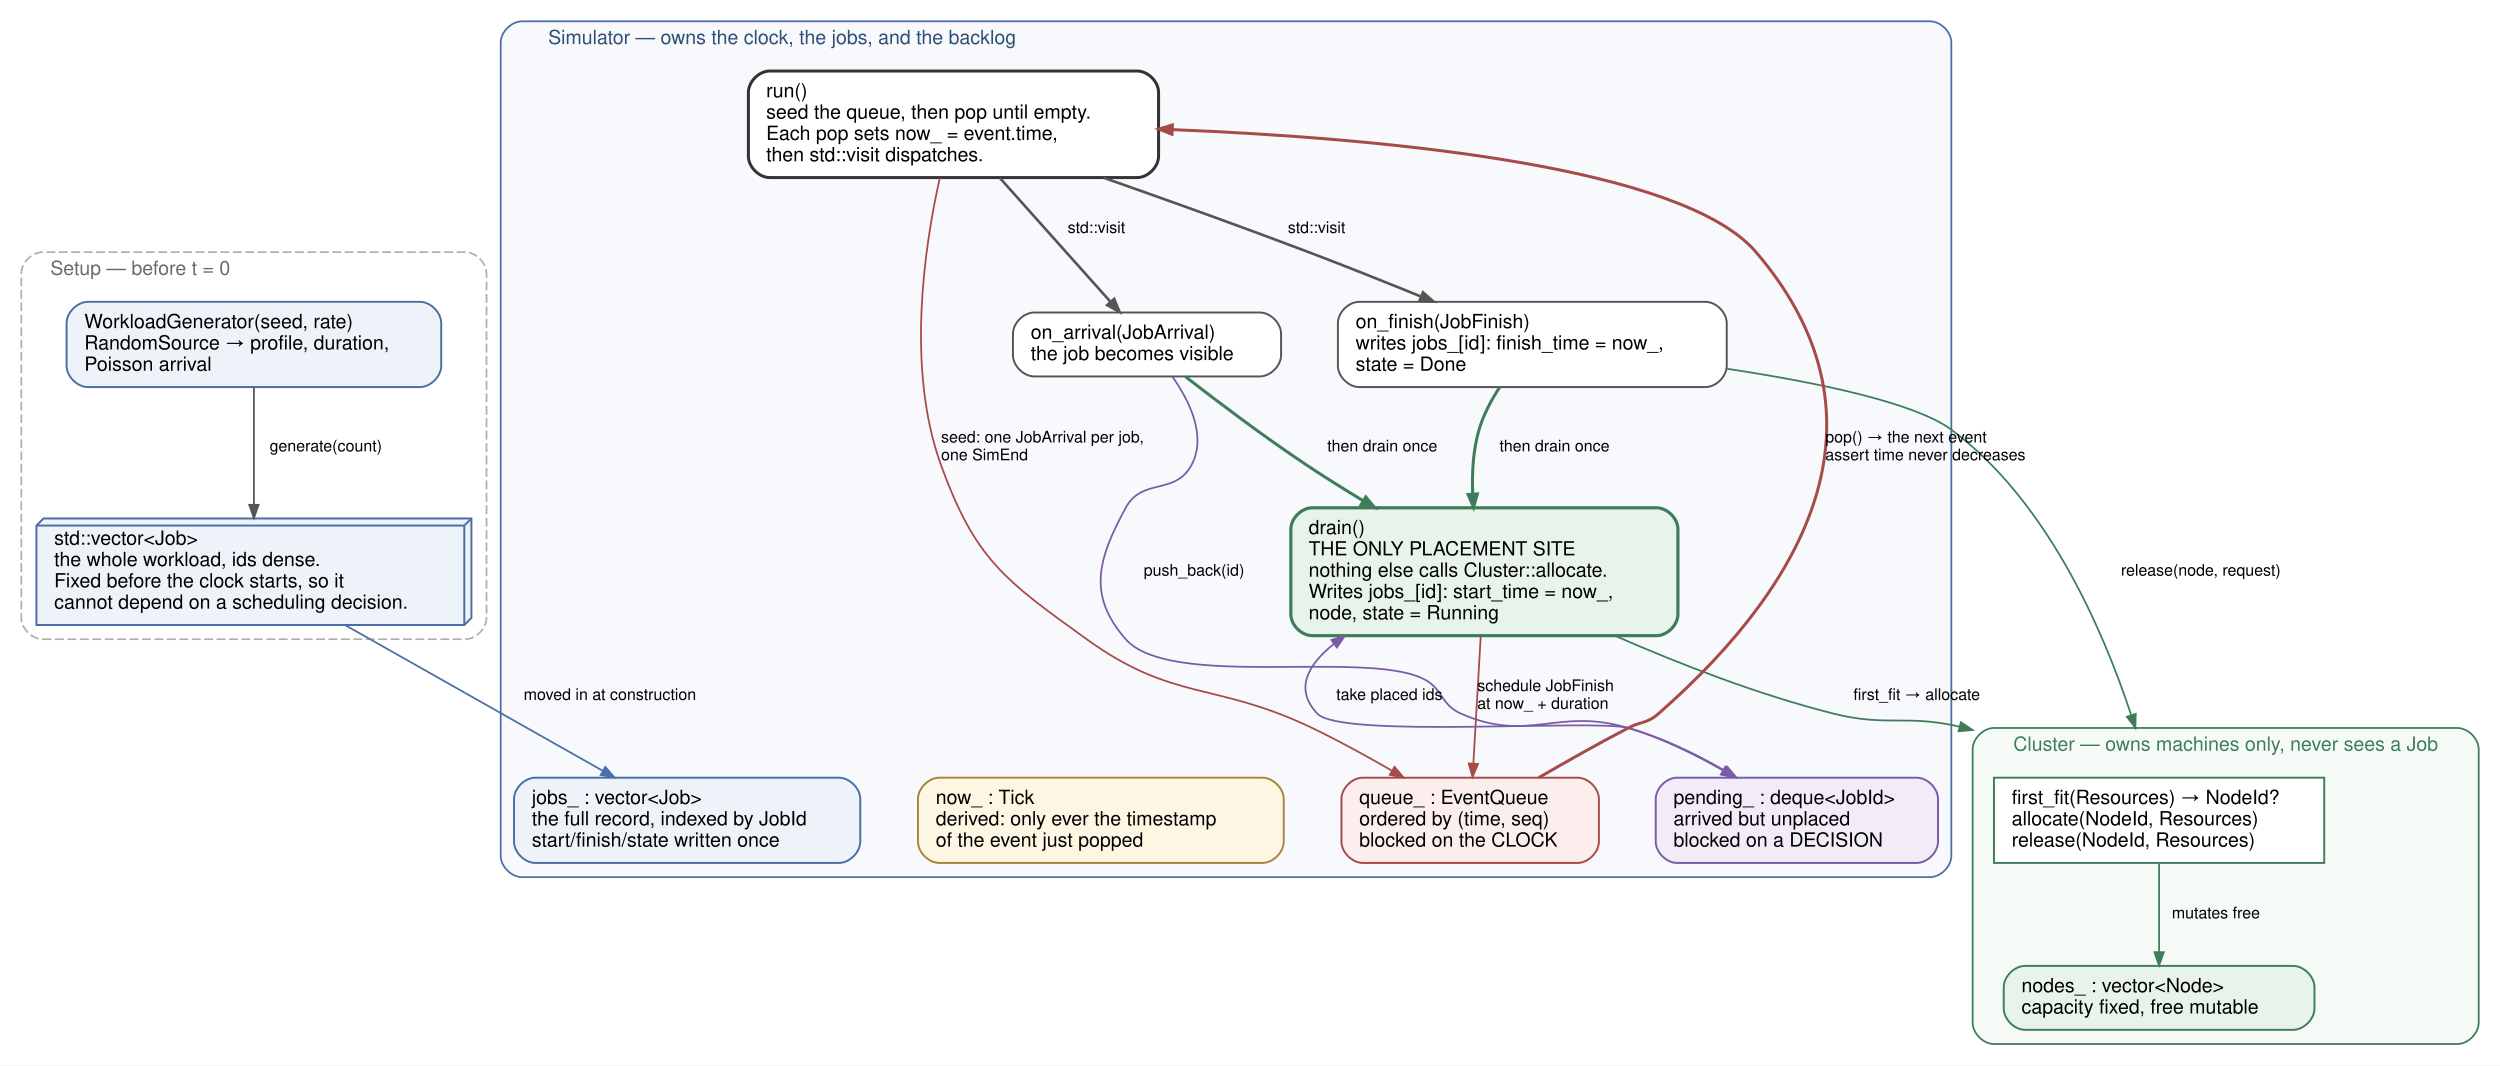
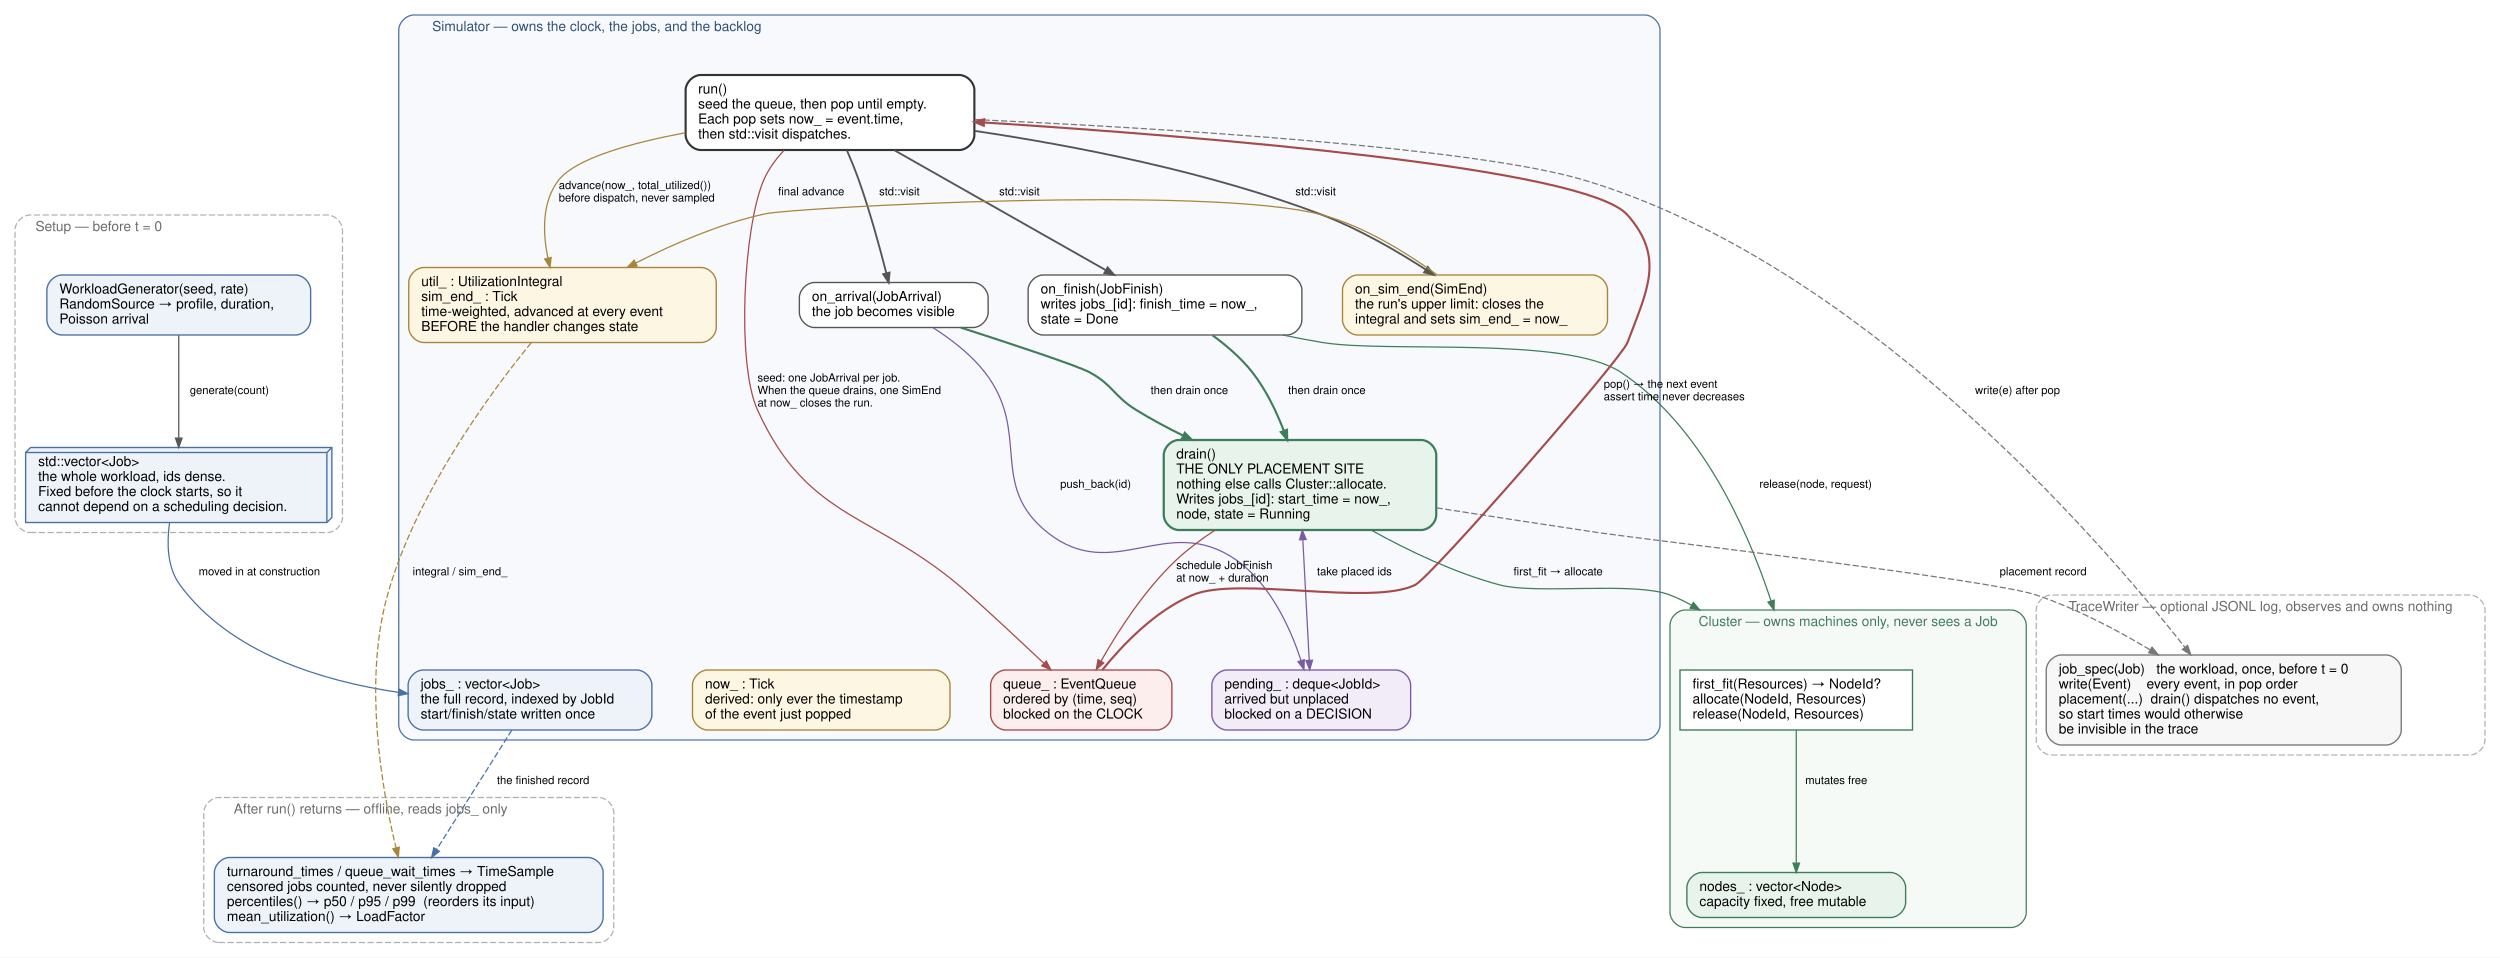
- <svg xmlns="http://www.w3.org/2000/svg" width="1408pt" height="600pt" viewBox="0.00 0.00 1408.00 600.00">
-   <g id="graph0" class="graph" transform="scale(1 1) rotate(0) translate(4 596)">
-     <polygon fill="white" stroke="transparent" points="-4,4 -4,-596 1404,-596 1404,4 -4,4" />
+ <svg xmlns="http://www.w3.org/2000/svg" width="2000pt" height="766pt" viewBox="0.00 0.00 2000.00 766.00">
+   <g id="graph0" class="graph" transform="scale(1 1) rotate(0) translate(4 762)">
+     <polygon fill="white" stroke="transparent" points="-4,4 -4,-762 1996,-762 1996,4 -4,4" />
    <g id="clust1" class="cluster">
-       <path fill="white" stroke="#b0b0b0" stroke-dasharray="5,2" d="M20,-236C20,-236 258,-236 258,-236 264,-236 270,-242 270,-248 270,-248 270,-442 270,-442 270,-448 264,-454 258,-454 258,-454 20,-454 20,-454 14,-454 8,-448 8,-442 8,-442 8,-248 8,-248 8,-242 14,-236 20,-236" />
-       <text text-anchor="middle" x="75" y="-441.2" font-family="Helvetica,sans-Serif" font-size="11.00" fill="#6b6b6b">Setup — before t = 0</text>
+       <path fill="white" stroke="#b0b0b0" stroke-dasharray="5,2" d="M20,-336C20,-336 258,-336 258,-336 264,-336 270,-342 270,-348 270,-348 270,-578 270,-578 270,-584 264,-590 258,-590 258,-590 20,-590 20,-590 14,-590 8,-584 8,-578 8,-578 8,-348 8,-348 8,-342 14,-336 20,-336" />
+       <text text-anchor="middle" x="75" y="-577.2" font-family="Helvetica,sans-Serif" font-size="11.00" fill="#6b6b6b">Setup — before t = 0</text>
    </g>
    <g id="clust2" class="cluster">
-       <path fill="#f7f9fc" stroke="#4a6fa5" d="M290,-102C290,-102 1083,-102 1083,-102 1089,-102 1095,-108 1095,-114 1095,-114 1095,-572 1095,-572 1095,-578 1089,-584 1083,-584 1083,-584 290,-584 290,-584 284,-584 278,-578 278,-572 278,-572 278,-114 278,-114 278,-108 284,-102 290,-102" />
-       <text text-anchor="middle" x="436.5" y="-571.2" font-family="Helvetica,sans-Serif" font-size="11.00" fill="#2f4f75">Simulator — owns the clock, the jobs, and the backlog</text>
+       <path fill="#f7f9fc" stroke="#4a6fa5" d="M327,-170C327,-170 1312,-170 1312,-170 1318,-170 1324,-176 1324,-182 1324,-182 1324,-738 1324,-738 1324,-744 1318,-750 1312,-750 1312,-750 327,-750 327,-750 321,-750 315,-744 315,-738 315,-738 315,-182 315,-182 315,-176 321,-170 327,-170" />
+       <text text-anchor="middle" x="473.5" y="-737.2" font-family="Helvetica,sans-Serif" font-size="11.00" fill="#2f4f75">Simulator — owns the clock, the jobs, and the backlog</text>
    </g>
    <g id="clust4" class="cluster">
-       <path fill="#f5faf7" stroke="#3f7d5a" d="M1119,-8C1119,-8 1380,-8 1380,-8 1386,-8 1392,-14 1392,-20 1392,-20 1392,-174 1392,-174 1392,-180 1386,-186 1380,-186 1380,-186 1119,-186 1119,-186 1113,-186 1107,-180 1107,-174 1107,-174 1107,-20 1107,-20 1107,-14 1113,-8 1119,-8" />
-       <text text-anchor="middle" x="1249.5" y="-173.2" font-family="Helvetica,sans-Serif" font-size="11.00" fill="#3f7d5a">Cluster — owns machines only, never sees a Job</text>
+       <path fill="#f5faf7" stroke="#3f7d5a" d="M1344,-20C1344,-20 1605,-20 1605,-20 1611,-20 1617,-26 1617,-32 1617,-32 1617,-262 1617,-262 1617,-268 1611,-274 1605,-274 1605,-274 1344,-274 1344,-274 1338,-274 1332,-268 1332,-262 1332,-262 1332,-32 1332,-32 1332,-26 1338,-20 1344,-20" />
+       <text text-anchor="middle" x="1474.5" y="-261.2" font-family="Helvetica,sans-Serif" font-size="11.00" fill="#3f7d5a">Cluster — owns machines only, never sees a Job</text>
+     </g>
+     <g id="clust5" class="cluster">
+       <path fill="white" stroke="#b0b0b0" stroke-dasharray="5,2" d="M1637,-158C1637,-158 1972,-158 1972,-158 1978,-158 1984,-164 1984,-170 1984,-170 1984,-274 1984,-274 1984,-280 1978,-286 1972,-286 1972,-286 1637,-286 1637,-286 1631,-286 1625,-280 1625,-274 1625,-274 1625,-170 1625,-170 1625,-164 1631,-158 1637,-158" />
+       <text text-anchor="middle" x="1804.5" y="-273.2" font-family="Helvetica,sans-Serif" font-size="11.00" fill="#6b6b6b">TraceWriter — optional JSONL log, observes and owns nothing</text>
+     </g>
+     <g id="clust6" class="cluster">
+       <path fill="white" stroke="#b0b0b0" stroke-dasharray="5,2" d="M171,-8C171,-8 475,-8 475,-8 481,-8 487,-14 487,-20 487,-20 487,-112 487,-112 487,-118 481,-124 475,-124 475,-124 171,-124 171,-124 165,-124 159,-118 159,-112 159,-112 159,-20 159,-20 159,-14 165,-8 171,-8" />
+       <text text-anchor="middle" x="292.5" y="-111.2" font-family="Helvetica,sans-Serif" font-size="11.00" fill="#6b6b6b">After run() returns — offline, reads jobs_ only</text>
    </g>
    <g id="node1" class="node">
-       <path fill="#eef3fa" stroke="#4a6fa5" stroke-width="1.1" d="M232.5,-426C232.5,-426 45.5,-426 45.5,-426 39.5,-426 33.5,-420 33.5,-414 33.5,-414 33.5,-390 33.5,-390 33.5,-384 39.5,-378 45.5,-378 45.5,-378 232.5,-378 232.5,-378 238.5,-378 244.5,-384 244.5,-390 244.5,-390 244.5,-414 244.5,-414 244.5,-420 238.5,-426 232.5,-426" />
-       <text text-anchor="start" x="43.5" y="-411.2" font-family="Helvetica,sans-Serif" font-size="11.00">WorkloadGenerator(seed, rate)</text>
-       <text text-anchor="start" x="43.5" y="-399.2" font-family="Helvetica,sans-Serif" font-size="11.00">RandomSource → profile, duration,</text>
-       <text text-anchor="start" x="43.5" y="-387.2" font-family="Helvetica,sans-Serif" font-size="11.00">Poisson arrival</text>
+       <path fill="#eef3fa" stroke="#4a6fa5" stroke-width="1.1" d="M232.5,-542C232.5,-542 45.5,-542 45.5,-542 39.5,-542 33.5,-536 33.5,-530 33.5,-530 33.5,-506 33.5,-506 33.5,-500 39.5,-494 45.5,-494 45.5,-494 232.5,-494 232.5,-494 238.5,-494 244.5,-500 244.5,-506 244.5,-506 244.5,-530 244.5,-530 244.5,-536 238.5,-542 232.5,-542" />
+       <text text-anchor="start" x="43.5" y="-527.2" font-family="Helvetica,sans-Serif" font-size="11.00">WorkloadGenerator(seed, rate)</text>
+       <text text-anchor="start" x="43.5" y="-515.2" font-family="Helvetica,sans-Serif" font-size="11.00">RandomSource → profile, duration,</text>
+       <text text-anchor="start" x="43.5" y="-503.2" font-family="Helvetica,sans-Serif" font-size="11.00">Poisson arrival</text>
    </g>
    <g id="node2" class="node">
-       <polygon fill="#eef3fa" stroke="#4a6fa5" stroke-width="1.1" points="261.5,-304 20.5,-304 16.5,-300 16.5,-244 257.5,-244 261.5,-248 261.5,-304" />
-       <polyline fill="none" stroke="#4a6fa5" stroke-width="1.1" points="257.5,-300 16.5,-300 " />
-       <polyline fill="none" stroke="#4a6fa5" stroke-width="1.1" points="257.5,-300 257.5,-244 " />
-       <polyline fill="none" stroke="#4a6fa5" stroke-width="1.1" points="257.5,-300 261.5,-304 " />
-       <text text-anchor="start" x="26.5" y="-289.2" font-family="Helvetica,sans-Serif" font-size="11.00">std::vector&lt;Job&gt;</text>
-       <text text-anchor="start" x="26.5" y="-277.2" font-family="Helvetica,sans-Serif" font-size="11.00">the whole workload, ids dense.</text>
-       <text text-anchor="start" x="26.5" y="-265.2" font-family="Helvetica,sans-Serif" font-size="11.00">Fixed before the clock starts, so it</text>
-       <text text-anchor="start" x="26.5" y="-253.2" font-family="Helvetica,sans-Serif" font-size="11.00">cannot depend on a scheduling decision.</text>
+       <polygon fill="#eef3fa" stroke="#4a6fa5" stroke-width="1.1" points="261.5,-404 20.5,-404 16.5,-400 16.5,-344 257.5,-344 261.5,-348 261.5,-404" />
+       <polyline fill="none" stroke="#4a6fa5" stroke-width="1.1" points="257.5,-400 16.5,-400 " />
+       <polyline fill="none" stroke="#4a6fa5" stroke-width="1.1" points="257.5,-400 257.5,-344 " />
+       <polyline fill="none" stroke="#4a6fa5" stroke-width="1.1" points="257.5,-400 261.5,-404 " />
+       <text text-anchor="start" x="26.5" y="-389.2" font-family="Helvetica,sans-Serif" font-size="11.00">std::vector&lt;Job&gt;</text>
+       <text text-anchor="start" x="26.5" y="-377.2" font-family="Helvetica,sans-Serif" font-size="11.00">the whole workload, ids dense.</text>
+       <text text-anchor="start" x="26.5" y="-365.2" font-family="Helvetica,sans-Serif" font-size="11.00">Fixed before the clock starts, so it</text>
+       <text text-anchor="start" x="26.5" y="-353.2" font-family="Helvetica,sans-Serif" font-size="11.00">cannot depend on a scheduling decision.</text>
    </g>
    <g id="edge1" class="edge">
-       <path fill="none" stroke="#555555" d="M139,-377.89C139,-359.41 139,-333.16 139,-311.8" />
-       <polygon fill="#555555" stroke="#555555" points="141.63,-311.67 139,-304.17 136.38,-311.67 141.63,-311.67" />
-       <text text-anchor="middle" x="179.5" y="-341.8" font-family="Helvetica,sans-Serif" font-size="9.00">  generate(count)</text>
+       <path fill="none" stroke="#555555" d="M139,-493.87C139,-471.65 139,-437.72 139,-411.79" />
+       <polygon fill="#555555" stroke="#555555" points="141.63,-411.52 139,-404.02 136.38,-411.52 141.63,-411.52" />
+       <text text-anchor="middle" x="179.5" y="-446.8" font-family="Helvetica,sans-Serif" font-size="9.00">  generate(count)</text>
    </g>
    <g id="node9" class="node">
-       <path fill="#eef3fa" stroke="#4a6fa5" stroke-width="1.1" d="M468.5,-158C468.5,-158 297.5,-158 297.5,-158 291.5,-158 285.5,-152 285.5,-146 285.5,-146 285.5,-122 285.5,-122 285.5,-116 291.5,-110 297.5,-110 297.5,-110 468.5,-110 468.5,-110 474.5,-110 480.5,-116 480.5,-122 480.5,-122 480.5,-146 480.5,-146 480.5,-152 474.5,-158 468.5,-158" />
-       <text text-anchor="start" x="295.5" y="-143.2" font-family="Helvetica,sans-Serif" font-size="11.00">jobs_ : vector&lt;Job&gt;</text>
-       <text text-anchor="start" x="295.5" y="-131.2" font-family="Helvetica,sans-Serif" font-size="11.00">the full record, indexed by JobId</text>
-       <text text-anchor="start" x="295.5" y="-119.2" font-family="Helvetica,sans-Serif" font-size="11.00">start/finish/state written once</text>
+       <path fill="#eef3fa" stroke="#4a6fa5" stroke-width="1.1" d="M505.5,-226C505.5,-226 334.5,-226 334.5,-226 328.5,-226 322.5,-220 322.5,-214 322.5,-214 322.5,-190 322.5,-190 322.5,-184 328.5,-178 334.5,-178 334.5,-178 505.5,-178 505.5,-178 511.5,-178 517.5,-184 517.5,-190 517.5,-190 517.5,-214 517.5,-214 517.5,-220 511.5,-226 505.5,-226" />
+       <text text-anchor="start" x="332.5" y="-211.2" font-family="Helvetica,sans-Serif" font-size="11.00">jobs_ : vector&lt;Job&gt;</text>
+       <text text-anchor="start" x="332.5" y="-199.2" font-family="Helvetica,sans-Serif" font-size="11.00">the full record, indexed by JobId</text>
+       <text text-anchor="start" x="332.5" y="-187.2" font-family="Helvetica,sans-Serif" font-size="11.00">start/finish/state written once</text>
    </g>
    <g id="edge3" class="edge">
-       <path fill="none" stroke="#4a6fa5" d="M190.45,-243.9C233.23,-219.71 293.64,-185.54 335.34,-161.96" />
-       <polygon fill="#4a6fa5" stroke="#4a6fa5" points="336.88,-164.1 342.12,-158.12 334.3,-159.53 336.88,-164.1" />
-       <text text-anchor="middle" x="339.5" y="-201.8" font-family="Helvetica,sans-Serif" font-size="9.00">  moved in at construction  </text>
+       <path fill="none" stroke="#4a6fa5" d="M131.64,-343.72C129.35,-327.58 129.67,-308.03 140,-294 180.04,-239.61 253.34,-217.13 314.9,-208.1" />
+       <polygon fill="#4a6fa5" stroke="#4a6fa5" points="315.27,-210.7 322.34,-207.06 314.55,-205.5 315.27,-210.7" />
+       <text text-anchor="middle" x="203.5" y="-301.8" font-family="Helvetica,sans-Serif" font-size="9.00">  moved in at construction  </text>
    </g>
    <g id="node3" class="node">
-       <path fill="#ffffff" stroke="#333333" stroke-width="1.7" d="M636.5,-556C636.5,-556 429.5,-556 429.5,-556 423.5,-556 417.5,-550 417.5,-544 417.5,-544 417.5,-508 417.5,-508 417.5,-502 423.5,-496 429.5,-496 429.5,-496 636.5,-496 636.5,-496 642.5,-496 648.5,-502 648.5,-508 648.5,-508 648.5,-544 648.5,-544 648.5,-550 642.5,-556 636.5,-556" />
-       <text text-anchor="start" x="427.5" y="-541.2" font-family="Helvetica,sans-Serif" font-size="11.00">run()</text>
-       <text text-anchor="start" x="427.5" y="-529.2" font-family="Helvetica,sans-Serif" font-size="11.00">seed the queue, then pop until empty.</text>
-       <text text-anchor="start" x="427.5" y="-517.2" font-family="Helvetica,sans-Serif" font-size="11.00">Each pop sets now_ = event.time,</text>
-       <text text-anchor="start" x="427.5" y="-505.2" font-family="Helvetica,sans-Serif" font-size="11.00">then std::visit dispatches.</text>
+       <path fill="#ffffff" stroke="#333333" stroke-width="1.7" d="M763.5,-702C763.5,-702 556.5,-702 556.5,-702 550.5,-702 544.5,-696 544.5,-690 544.5,-690 544.5,-654 544.5,-654 544.5,-648 550.5,-642 556.5,-642 556.5,-642 763.5,-642 763.5,-642 769.5,-642 775.5,-648 775.5,-654 775.5,-654 775.5,-690 775.5,-690 775.5,-696 769.5,-702 763.5,-702" />
+       <text text-anchor="start" x="554.5" y="-687.2" font-family="Helvetica,sans-Serif" font-size="11.00">run()</text>
+       <text text-anchor="start" x="554.5" y="-675.2" font-family="Helvetica,sans-Serif" font-size="11.00">seed the queue, then pop until empty.</text>
+       <text text-anchor="start" x="554.5" y="-663.2" font-family="Helvetica,sans-Serif" font-size="11.00">Each pop sets now_ = event.time,</text>
+       <text text-anchor="start" x="554.5" y="-651.2" font-family="Helvetica,sans-Serif" font-size="11.00">then std::visit dispatches.</text>
    </g>
    <g id="node4" class="node">
-       <path fill="#ffffff" stroke="#555555" stroke-width="1.1" d="M705.5,-420C705.5,-420 578.5,-420 578.5,-420 572.5,-420 566.5,-414 566.5,-408 566.5,-408 566.5,-396 566.5,-396 566.5,-390 572.5,-384 578.5,-384 578.5,-384 705.5,-384 705.5,-384 711.5,-384 717.5,-390 717.5,-396 717.5,-396 717.5,-408 717.5,-408 717.5,-414 711.5,-420 705.5,-420" />
-       <text text-anchor="start" x="576.5" y="-405.2" font-family="Helvetica,sans-Serif" font-size="11.00">on_arrival(JobArrival)</text>
-       <text text-anchor="start" x="576.5" y="-393.2" font-family="Helvetica,sans-Serif" font-size="11.00">the job becomes visible</text>
+       <path fill="#ffffff" stroke="#555555" stroke-width="1.1" d="M774.5,-536C774.5,-536 647.5,-536 647.5,-536 641.5,-536 635.5,-530 635.5,-524 635.5,-524 635.5,-512 635.5,-512 635.5,-506 641.5,-500 647.5,-500 647.5,-500 774.5,-500 774.5,-500 780.5,-500 786.5,-506 786.5,-512 786.5,-512 786.5,-524 786.5,-524 786.5,-530 780.5,-536 774.5,-536" />
+       <text text-anchor="start" x="645.5" y="-521.2" font-family="Helvetica,sans-Serif" font-size="11.00">on_arrival(JobArrival)</text>
+       <text text-anchor="start" x="645.5" y="-509.2" font-family="Helvetica,sans-Serif" font-size="11.00">the job becomes visible</text>
    </g>
    <g id="edge6" class="edge">
-       <path fill="none" stroke="#555555" stroke-width="1.5" d="M559.11,-495.78C578.17,-474.44 603.67,-445.91 621.32,-426.14" />
-       <polygon fill="#555555" stroke="#555555" stroke-width="1.5" points="623.5,-427.65 626.54,-420.31 619.58,-424.15 623.5,-427.65" />
-       <text text-anchor="middle" x="613.5" y="-464.8" font-family="Helvetica,sans-Serif" font-size="9.00">  std::visit  </text>
+       <path fill="none" stroke="#555555" stroke-width="1.5" d="M673.48,-641.84C676.8,-634.17 680.2,-625.84 683,-618 691.9,-593.05 699.88,-563.78 705.03,-543.57" />
+       <polygon fill="#555555" stroke="#555555" stroke-width="1.5" points="707.64,-543.95 706.92,-536.03 702.55,-542.67 707.64,-543.95" />
+       <text text-anchor="middle" x="715.5" y="-605.8" font-family="Helvetica,sans-Serif" font-size="9.00">  std::visit  </text>
    </g>
    <g id="node5" class="node">
-       <path fill="#ffffff" stroke="#555555" stroke-width="1.1" d="M956.5,-426C956.5,-426 761.5,-426 761.5,-426 755.5,-426 749.5,-420 749.5,-414 749.5,-414 749.5,-390 749.5,-390 749.5,-384 755.5,-378 761.5,-378 761.5,-378 956.5,-378 956.5,-378 962.5,-378 968.5,-384 968.5,-390 968.5,-390 968.5,-414 968.5,-414 968.5,-420 962.5,-426 956.5,-426" />
-       <text text-anchor="start" x="759.5" y="-411.2" font-family="Helvetica,sans-Serif" font-size="11.00">on_finish(JobFinish)</text>
-       <text text-anchor="start" x="759.5" y="-399.2" font-family="Helvetica,sans-Serif" font-size="11.00">writes jobs_[id]: finish_time = now_,</text>
-       <text text-anchor="start" x="759.5" y="-387.2" font-family="Helvetica,sans-Serif" font-size="11.00">state = Done</text>
+       <path fill="#ffffff" stroke="#555555" stroke-width="1.1" d="M1025.5,-542C1025.5,-542 830.5,-542 830.5,-542 824.5,-542 818.5,-536 818.5,-530 818.5,-530 818.5,-506 818.5,-506 818.5,-500 824.5,-494 830.5,-494 830.5,-494 1025.5,-494 1025.5,-494 1031.5,-494 1037.5,-500 1037.5,-506 1037.5,-506 1037.5,-530 1037.5,-530 1037.5,-536 1031.5,-542 1025.5,-542" />
+       <text text-anchor="start" x="828.5" y="-527.2" font-family="Helvetica,sans-Serif" font-size="11.00">on_finish(JobFinish)</text>
+       <text text-anchor="start" x="828.5" y="-515.2" font-family="Helvetica,sans-Serif" font-size="11.00">writes jobs_[id]: finish_time = now_,</text>
+       <text text-anchor="start" x="828.5" y="-503.2" font-family="Helvetica,sans-Serif" font-size="11.00">state = Done</text>
    </g>
    <g id="edge7" class="edge">
-       <path fill="none" stroke="#555555" stroke-width="1.5" d="M617.47,-495.93C653.24,-483.38 695.28,-468.32 733,-454 753.72,-446.13 776.2,-437.17 796.36,-428.98" />
-       <polygon fill="#555555" stroke="#555555" stroke-width="1.5" points="797.43,-431.38 803.38,-426.12 795.45,-426.52 797.43,-431.38" />
-       <text text-anchor="middle" x="737.5" y="-464.8" font-family="Helvetica,sans-Serif" font-size="9.00">  std::visit  </text>
+       <path fill="none" stroke="#555555" stroke-width="1.5" d="M711.36,-641.87C760.28,-614.13 833.3,-572.71 880.8,-545.77" />
+       <polygon fill="#555555" stroke="#555555" stroke-width="1.5" points="882.1,-548.05 887.32,-542.07 879.51,-543.49 882.1,-548.05" />
+       <text text-anchor="middle" x="811.5" y="-605.8" font-family="Helvetica,sans-Serif" font-size="9.00">  std::visit  </text>
    </g>
    <g id="node8" class="node">
-       <path fill="#fdeeee" stroke="#a64a4a" stroke-width="1.1" d="M884.5,-158C884.5,-158 763.5,-158 763.5,-158 757.5,-158 751.5,-152 751.5,-146 751.5,-146 751.5,-122 751.5,-122 751.5,-116 757.5,-110 763.5,-110 763.5,-110 884.5,-110 884.5,-110 890.5,-110 896.5,-116 896.5,-122 896.5,-122 896.5,-146 896.5,-146 896.5,-152 890.5,-158 884.5,-158" />
-       <text text-anchor="start" x="761.5" y="-143.2" font-family="Helvetica,sans-Serif" font-size="11.00">queue_ : EventQueue</text>
-       <text text-anchor="start" x="761.5" y="-131.2" font-family="Helvetica,sans-Serif" font-size="11.00">ordered by (time, seq)</text>
-       <text text-anchor="start" x="761.5" y="-119.2" font-family="Helvetica,sans-Serif" font-size="11.00">blocked on the CLOCK</text>
+       <path fill="#fdeeee" stroke="#a64a4a" stroke-width="1.1" d="M921.5,-226C921.5,-226 800.5,-226 800.5,-226 794.5,-226 788.5,-220 788.5,-214 788.5,-214 788.5,-190 788.5,-190 788.5,-184 794.5,-178 800.5,-178 800.5,-178 921.5,-178 921.5,-178 927.5,-178 933.5,-184 933.5,-190 933.5,-190 933.5,-214 933.5,-214 933.5,-220 927.5,-226 921.5,-226" />
+       <text text-anchor="start" x="798.5" y="-211.2" font-family="Helvetica,sans-Serif" font-size="11.00">queue_ : EventQueue</text>
+       <text text-anchor="start" x="798.5" y="-199.2" font-family="Helvetica,sans-Serif" font-size="11.00">ordered by (time, seq)</text>
+       <text text-anchor="start" x="798.5" y="-187.2" font-family="Helvetica,sans-Serif" font-size="11.00">blocked on the CLOCK</text>
    </g>
    <g id="edge4" class="edge">
-       <path fill="none" stroke="#a64a4a" d="M525.31,-495.8C516.67,-457.4 506.23,-388.42 526,-334 545.39,-280.62 561.93,-269.21 608,-236 657.21,-200.53 680.32,-212.26 735,-186 749.9,-178.84 765.69,-170.17 779.78,-162.03" />
-       <polygon fill="#a64a4a" stroke="#a64a4a" points="781.39,-164.13 786.54,-158.08 778.74,-159.59 781.39,-164.13" />
-       <text text-anchor="start" x="526" y="-346.8" font-family="Helvetica,sans-Serif" font-size="9.00">  seed: one JobArrival per job,</text>
-       <text text-anchor="start" x="526" y="-336.8" font-family="Helvetica,sans-Serif" font-size="9.00">  one SimEnd</text>
+       <path fill="none" stroke="#a64a4a" d="M623.26,-641.83C616.71,-634.77 610.78,-626.72 607,-618 590.74,-580.47 585.05,-471.23 602,-434 643.51,-342.83 697.58,-353.06 772,-286 791.88,-268.08 813.88,-247.57 831.03,-231.43" />
+       <polygon fill="#a64a4a" stroke="#a64a4a" points="833,-233.18 836.65,-226.13 829.4,-229.36 833,-233.18" />
+       <text text-anchor="start" x="602" y="-456.8" font-family="Helvetica,sans-Serif" font-size="9.00">  seed: one JobArrival per job.</text>
+       <text text-anchor="start" x="602" y="-446.8" font-family="Helvetica,sans-Serif" font-size="9.00">  When the queue drains, one SimEnd</text>
+       <text text-anchor="start" x="602" y="-436.8" font-family="Helvetica,sans-Serif" font-size="9.00">  at now_ closes the run.</text>
+     </g>
+     <g id="node11" class="node">
+       <path fill="#fdf6e3" stroke="#a8853a" stroke-width="1.1" d="M1270,-542C1270,-542 1082,-542 1082,-542 1076,-542 1070,-536 1070,-530 1070,-530 1070,-506 1070,-506 1070,-500 1076,-494 1082,-494 1082,-494 1270,-494 1270,-494 1276,-494 1282,-500 1282,-506 1282,-506 1282,-530 1282,-530 1282,-536 1276,-542 1270,-542" />
+       <text text-anchor="start" x="1080" y="-527.2" font-family="Helvetica,sans-Serif" font-size="11.00">on_sim_end(SimEnd)</text>
+       <text text-anchor="start" x="1080" y="-515.2" font-family="Helvetica,sans-Serif" font-size="11.00">the run's upper limit: closes the</text>
+       <text text-anchor="start" x="1080" y="-503.2" font-family="Helvetica,sans-Serif" font-size="11.00">integral and sets sim_end_ = now_</text>
+     </g>
+     <g id="edge8" class="edge">
+       <path fill="none" stroke="#555555" stroke-width="1.5" d="M775.71,-657.29C855.74,-645.39 963.65,-624.52 1054,-590 1083.19,-578.85 1113.57,-561.19 1136.71,-546.28" />
+       <polygon fill="#555555" stroke="#555555" stroke-width="1.5" points="1138.19,-548.44 1143.04,-542.15 1135.32,-544.05 1138.19,-548.44" />
+       <text text-anchor="middle" x="1048.5" y="-605.8" font-family="Helvetica,sans-Serif" font-size="9.00">  std::visit  </text>
+     </g>
+     <g id="node12" class="node">
+       <path fill="#fdf6e3" stroke="#a8853a" stroke-width="1.1" d="M557,-548C557,-548 335,-548 335,-548 329,-548 323,-542 323,-536 323,-536 323,-500 323,-500 323,-494 329,-488 335,-488 335,-488 557,-488 557,-488 563,-488 569,-494 569,-500 569,-500 569,-536 569,-536 569,-542 563,-548 557,-548" />
+       <text text-anchor="start" x="333" y="-533.2" font-family="Helvetica,sans-Serif" font-size="11.00">util_ : UtilizationIntegral</text>
+       <text text-anchor="start" x="333" y="-521.2" font-family="Helvetica,sans-Serif" font-size="11.00">sim_end_ : Tick</text>
+       <text text-anchor="start" x="333" y="-509.2" font-family="Helvetica,sans-Serif" font-size="11.00">time-weighted, advanced at every event</text>
+       <text text-anchor="start" x="333" y="-497.2" font-family="Helvetica,sans-Serif" font-size="11.00">BEFORE the handler changes state</text>
+     </g>
+     <g id="edge9" class="edge">
+       <path fill="none" stroke="#a8853a" d="M544.29,-655.83C499.82,-647.42 456.44,-635.12 443,-618 429.38,-600.65 430.16,-575.84 434.33,-555.4" />
+       <polygon fill="#a8853a" stroke="#a8853a" points="436.89,-555.98 436,-548.08 431.77,-554.81 436.89,-555.98" />
+       <text text-anchor="start" x="443" y="-610.8" font-family="Helvetica,sans-Serif" font-size="9.00">  advance(now_, total_utilized())</text>
+       <text text-anchor="start" x="443" y="-600.8" font-family="Helvetica,sans-Serif" font-size="9.00">  before dispatch, never sampled</text>
+     </g>
+     <g id="node15" class="node">
+       <path fill="#f7f7f7" stroke="#777777" stroke-width="1.1" d="M1905,-238C1905,-238 1645,-238 1645,-238 1639,-238 1633,-232 1633,-226 1633,-226 1633,-178 1633,-178 1633,-172 1639,-166 1645,-166 1645,-166 1905,-166 1905,-166 1911,-166 1917,-172 1917,-178 1917,-178 1917,-226 1917,-226 1917,-232 1911,-238 1905,-238" />
+       <text text-anchor="start" x="1643" y="-223.2" font-family="Helvetica,sans-Serif" font-size="11.00">job_spec(Job)   the workload, once, before t = 0</text>
+       <text text-anchor="start" x="1643" y="-211.2" font-family="Helvetica,sans-Serif" font-size="11.00">write(Event)    every event, in pop order</text>
+       <text text-anchor="start" x="1643" y="-199.2" font-family="Helvetica,sans-Serif" font-size="11.00">placement(...)  drain() dispatches no event,</text>
+       <text text-anchor="start" x="1643" y="-187.2" font-family="Helvetica,sans-Serif" font-size="11.00">                so start times would otherwise</text>
+       <text text-anchor="start" x="1643" y="-175.2" font-family="Helvetica,sans-Serif" font-size="11.00">                be invisible in the trace</text>
+     </g>
+     <g id="edge18" class="edge">
+       <path fill="none" stroke="#777777" stroke-dasharray="5,2" d="M775.81,-666.39C924.76,-659.49 1174.78,-644.4 1263,-618 1482.4,-552.34 1671.7,-335.67 1743.85,-244.26" />
+       <polygon fill="#777777" stroke="#777777" points="1746.08,-245.68 1748.64,-238.16 1741.95,-242.44 1746.08,-245.68" />
+       <text text-anchor="middle" x="1610" y="-446.8" font-family="Helvetica,sans-Serif" font-size="9.00">  write(e) after pop  </text>
    </g>
    <g id="node6" class="node">
-       <path fill="#e8f3ec" stroke="#3f7d5a" stroke-width="1.8" d="M929,-310C929,-310 735,-310 735,-310 729,-310 723,-304 723,-298 723,-298 723,-250 723,-250 723,-244 729,-238 735,-238 735,-238 929,-238 929,-238 935,-238 941,-244 941,-250 941,-250 941,-298 941,-298 941,-304 935,-310 929,-310" />
-       <text text-anchor="start" x="733" y="-295.2" font-family="Helvetica,sans-Serif" font-size="11.00">drain()</text>
-       <text text-anchor="start" x="733" y="-283.2" font-family="Helvetica,sans-Serif" font-size="11.00">THE ONLY PLACEMENT SITE</text>
-       <text text-anchor="start" x="733" y="-271.2" font-family="Helvetica,sans-Serif" font-size="11.00">nothing else calls Cluster::allocate.</text>
-       <text text-anchor="start" x="733" y="-259.2" font-family="Helvetica,sans-Serif" font-size="11.00">Writes jobs_[id]: start_time = now_,</text>
-       <text text-anchor="start" x="733" y="-247.2" font-family="Helvetica,sans-Serif" font-size="11.00">node, state = Running</text>
+       <path fill="#e8f3ec" stroke="#3f7d5a" stroke-width="1.8" d="M1133,-410C1133,-410 939,-410 939,-410 933,-410 927,-404 927,-398 927,-398 927,-350 927,-350 927,-344 933,-338 939,-338 939,-338 1133,-338 1133,-338 1139,-338 1145,-344 1145,-350 1145,-350 1145,-398 1145,-398 1145,-404 1139,-410 1133,-410" />
+       <text text-anchor="start" x="937" y="-395.2" font-family="Helvetica,sans-Serif" font-size="11.00">drain()</text>
+       <text text-anchor="start" x="937" y="-383.2" font-family="Helvetica,sans-Serif" font-size="11.00">THE ONLY PLACEMENT SITE</text>
+       <text text-anchor="start" x="937" y="-371.2" font-family="Helvetica,sans-Serif" font-size="11.00">nothing else calls Cluster::allocate.</text>
+       <text text-anchor="start" x="937" y="-359.2" font-family="Helvetica,sans-Serif" font-size="11.00">Writes jobs_[id]: start_time = now_,</text>
+       <text text-anchor="start" x="937" y="-347.2" font-family="Helvetica,sans-Serif" font-size="11.00">node, state = Running</text>
+     </g>
+     <g id="edge13" class="edge">
+       <path fill="none" stroke="#3f7d5a" stroke-width="1.7" d="M764.6,-499.94C806.27,-486.51 858.55,-469.2 868,-464 886.54,-453.79 886.98,-445.11 905,-434 916.84,-426.7 929.75,-419.78 942.68,-413.42" />
+       <polygon fill="#3f7d5a" stroke="#3f7d5a" stroke-width="1.7" points="943.84,-415.78 949.45,-410.15 941.55,-411.06 943.84,-415.78" />
+       <text text-anchor="middle" x="947.5" y="-446.8" font-family="Helvetica,sans-Serif" font-size="9.00">  then drain once  </text>
+     </g>
+     <g id="node10" class="node">
+       <path fill="#f1ecf7" stroke="#7a5ba6" stroke-width="1.1" d="M1112.5,-226C1112.5,-226 977.5,-226 977.5,-226 971.5,-226 965.5,-220 965.5,-214 965.5,-214 965.5,-190 965.5,-190 965.5,-184 971.5,-178 977.5,-178 977.5,-178 1112.5,-178 1112.5,-178 1118.5,-178 1124.5,-184 1124.5,-190 1124.5,-190 1124.5,-214 1124.5,-214 1124.5,-220 1118.5,-226 1112.5,-226" />
+       <text text-anchor="start" x="975.5" y="-211.2" font-family="Helvetica,sans-Serif" font-size="11.00">pending_ : deque&lt;JobId&gt;</text>
+       <text text-anchor="start" x="975.5" y="-199.2" font-family="Helvetica,sans-Serif" font-size="11.00">arrived but unplaced</text>
+       <text text-anchor="start" x="975.5" y="-187.2" font-family="Helvetica,sans-Serif" font-size="11.00">blocked on a DECISION</text>
+     </g>
+     <g id="edge11" class="edge">
+       <path fill="none" stroke="#7a5ba6" d="M742.29,-499.92C756.59,-490.82 772.8,-478.5 784,-464 821.33,-415.66 786.19,-374 834,-336 887.09,-293.8 929.41,-352.85 985,-314 1012.29,-294.93 1028.33,-259.37 1036.85,-233.63" />
+       <polygon fill="#7a5ba6" stroke="#7a5ba6" points="1039.4,-234.26 1039.16,-226.32 1034.4,-232.68 1039.4,-234.26" />
+       <text text-anchor="middle" x="872.5" y="-371.8" font-family="Helvetica,sans-Serif" font-size="9.00">  push_back(id)  </text>
+     </g>
+     <g id="edge14" class="edge">
+       <path fill="none" stroke="#3f7d5a" stroke-width="1.7" d="M966.02,-493.76C977.4,-485.44 989.18,-475.29 998,-464 1008.76,-450.22 1017.05,-432.94 1023.11,-417.28" />
+       <polygon fill="#3f7d5a" stroke="#3f7d5a" stroke-width="1.7" points="1025.58,-418.16 1025.73,-410.21 1020.66,-416.33 1025.58,-418.16" />
+       <text text-anchor="middle" x="1057.5" y="-446.8" font-family="Helvetica,sans-Serif" font-size="9.00">  then drain once  </text>
+     </g>
+     <g id="node13" class="node">
+       <polygon fill="#ffffff" stroke="#3f7d5a" stroke-width="1.1" points="1526,-226 1340,-226 1340,-178 1526,-178 1526,-226" />
+       <text text-anchor="start" x="1350" y="-211.2" font-family="Helvetica,sans-Serif" font-size="11.00">first_fit(Resources) → NodeId?</text>
+       <text text-anchor="start" x="1350" y="-199.2" font-family="Helvetica,sans-Serif" font-size="11.00">allocate(NodeId, Resources)</text>
+       <text text-anchor="start" x="1350" y="-187.2" font-family="Helvetica,sans-Serif" font-size="11.00">release(NodeId, Resources)</text>
+     </g>
+     <g id="edge12" class="edge">
+       <path fill="none" stroke="#3f7d5a" d="M1022.35,-493.93C1032.99,-491.73 1043.7,-489.7 1054,-488 1106.67,-479.33 1248.62,-493.67 1293,-464 1356.03,-421.87 1392.89,-341.69 1412.83,-281.27" />
+       <polygon fill="#3f7d5a" stroke="#3f7d5a" points="1415.37,-281.94 1415.18,-274 1410.37,-280.33 1415.37,-281.94" />
+       <text text-anchor="middle" x="1448.5" y="-371.8" font-family="Helvetica,sans-Serif" font-size="9.00">  release(node, request)  </text>
+     </g>
+     <g id="edge16" class="edge">
+       <path fill="none" stroke="#a64a4a" d="M967.96,-337.84C957.02,-330.71 946.26,-322.7 937,-314 911.9,-290.43 890.5,-257.19 876.87,-233.23" />
+       <polygon fill="#a64a4a" stroke="#a64a4a" points="879.01,-231.69 873.06,-226.43 874.43,-234.26 879.01,-231.69" />
+       <text text-anchor="start" x="937" y="-306.8" font-family="Helvetica,sans-Serif" font-size="9.00">  schedule JobFinish</text>
+       <text text-anchor="start" x="937" y="-296.8" font-family="Helvetica,sans-Serif" font-size="9.00">  at now_ + duration</text>
+     </g>
+     <g id="edge15" class="edge">
+       <path fill="none" stroke="#7a5ba6" d="M1038.27,-330.08C1039.86,-300.07 1041.94,-260.71 1043.37,-233.79" />
+       <polygon fill="#7a5ba6" stroke="#7a5ba6" points="1035.64,-330.15 1037.86,-337.78 1040.88,-330.43 1035.64,-330.15" />
+       <polygon fill="#7a5ba6" stroke="#7a5ba6" points="1046,-233.83 1043.77,-226.2 1040.75,-233.55 1046,-233.83" />
+       <text text-anchor="middle" x="1079.5" y="-301.8" font-family="Helvetica,sans-Serif" font-size="9.00">  take placed ids  </text>
+     </g>
+     <g id="edge17" class="edge">
+       <path fill="none" stroke="#3f7d5a" d="M1093.06,-337.85C1122.66,-321.46 1160.06,-303.51 1196,-294 1225.27,-286.26 1303.81,-297.04 1332,-286 1337.86,-283.7 1343.64,-280.93 1349.28,-277.81" />
+       <polygon fill="#3f7d5a" stroke="#3f7d5a" points="1350.67,-280.04 1355.84,-274 1348.04,-275.5 1350.67,-280.04" />
+       <text text-anchor="middle" x="1242.5" y="-301.8" font-family="Helvetica,sans-Serif" font-size="9.00">  first_fit → allocate  </text>
+     </g>
+     <g id="edge19" class="edge">
+       <path fill="none" stroke="#777777" stroke-dasharray="5,2" d="M1145.26,-355.72C1185.69,-349.4 1231.92,-342.27 1274,-336 1312.96,-330.2 1587.65,-298.52 1625,-286 1656.61,-275.4 1689.27,-258.19 1716.02,-242.18" />
+       <polygon fill="#777777" stroke="#777777" points="1717.63,-244.27 1722.68,-238.14 1714.91,-239.78 1717.63,-244.27" />
+       <text text-anchor="middle" x="1630.5" y="-301.8" font-family="Helvetica,sans-Serif" font-size="9.00">  placement record  </text>
+     </g>
+     <g id="node7" class="node">
+       <path fill="#fdf6e3" stroke="#a8853a" stroke-width="1.1" d="M744,-226C744,-226 562,-226 562,-226 556,-226 550,-220 550,-214 550,-214 550,-190 550,-190 550,-184 556,-178 562,-178 562,-178 744,-178 744,-178 750,-178 756,-184 756,-190 756,-190 756,-214 756,-214 756,-220 750,-226 744,-226" />
+       <text text-anchor="start" x="560" y="-211.2" font-family="Helvetica,sans-Serif" font-size="11.00">now_ : Tick</text>
+       <text text-anchor="start" x="560" y="-199.2" font-family="Helvetica,sans-Serif" font-size="11.00">derived: only ever the timestamp</text>
+       <text text-anchor="start" x="560" y="-187.2" font-family="Helvetica,sans-Serif" font-size="11.00">of the event just popped</text>
+     </g>
+     <g id="edge5" class="edge">
+       <path fill="none" stroke="#a64a4a" stroke-width="1.7" d="M877.84,-226.03C893.89,-245.92 920,-273.4 950,-286 986.5,-301.34 1092.31,-276.85 1128,-294 1140.92,-300.21 1292.95,-474.59 1298,-488 1313.96,-530.43 1327.92,-555.95 1298,-590 1264.62,-627.98 959.03,-652.77 783.18,-664.02" />
+       <polygon fill="#a64a4a" stroke="#a64a4a" stroke-width="1.7" points="783,-661.4 775.68,-664.49 783.33,-666.64 783,-661.4" />
+       <text text-anchor="start" x="1279" y="-451.8" font-family="Helvetica,sans-Serif" font-size="9.00">  pop() → the next event</text>
+       <text text-anchor="start" x="1279" y="-441.8" font-family="Helvetica,sans-Serif" font-size="9.00">  assert time never decreases</text>
+     </g>
+     <g id="node16" class="node">
+       <path fill="#eef3fa" stroke="#4a6fa5" stroke-width="1.1" d="M466.5,-76C466.5,-76 179.5,-76 179.5,-76 173.5,-76 167.5,-70 167.5,-64 167.5,-64 167.5,-28 167.5,-28 167.5,-22 173.5,-16 179.5,-16 179.5,-16 466.5,-16 466.5,-16 472.5,-16 478.5,-22 478.5,-28 478.5,-28 478.5,-64 478.5,-64 478.5,-70 472.5,-76 466.5,-76" />
+       <text text-anchor="start" x="177.5" y="-61.2" font-family="Helvetica,sans-Serif" font-size="11.00">turnaround_times / queue_wait_times → TimeSample</text>
+       <text text-anchor="start" x="177.5" y="-49.2" font-family="Helvetica,sans-Serif" font-size="11.00">  censored jobs counted, never silently dropped</text>
+       <text text-anchor="start" x="177.5" y="-37.2" font-family="Helvetica,sans-Serif" font-size="11.00">percentiles() → p50 / p95 / p99  (reorders its input)</text>
+       <text text-anchor="start" x="177.5" y="-25.2" font-family="Helvetica,sans-Serif" font-size="11.00">mean_utilization() → LoadFactor</text>
+     </g>
+     <g id="edge20" class="edge">
+       <path fill="none" stroke="#4a6fa5" stroke-dasharray="5,2" d="M405.48,-177.94C389.56,-152.67 363.82,-111.81 345.33,-82.45" />
+       <polygon fill="#4a6fa5" stroke="#4a6fa5" points="347.49,-80.95 341.27,-76 343.04,-83.75 347.49,-80.95" />
+       <text text-anchor="middle" x="430.5" y="-134.8" font-family="Helvetica,sans-Serif" font-size="9.00">  the finished record  </text>
    </g>
    <g id="edge10" class="edge">
-       <path fill="none" stroke="#3f7d5a" stroke-width="1.7" d="M663.72,-383.81C681.66,-369.86 707.99,-349.96 732,-334 742.08,-327.3 752.93,-320.5 763.64,-314.01" />
-       <polygon fill="#3f7d5a" stroke="#3f7d5a" stroke-width="1.7" points="765.21,-316.13 770.28,-310.02 762.5,-311.63 765.21,-316.13" />
-       <text text-anchor="middle" x="774.5" y="-341.8" font-family="Helvetica,sans-Serif" font-size="9.00">  then drain once  </text>
-     </g>
-     <g id="node10" class="node">
-       <path fill="#f1ecf7" stroke="#7a5ba6" stroke-width="1.1" d="M1075.5,-158C1075.5,-158 940.5,-158 940.5,-158 934.5,-158 928.5,-152 928.5,-146 928.5,-146 928.5,-122 928.5,-122 928.5,-116 934.5,-110 940.5,-110 940.5,-110 1075.5,-110 1075.5,-110 1081.5,-110 1087.5,-116 1087.5,-122 1087.5,-122 1087.5,-146 1087.5,-146 1087.5,-152 1081.5,-158 1075.5,-158" />
-       <text text-anchor="start" x="938.5" y="-143.2" font-family="Helvetica,sans-Serif" font-size="11.00">pending_ : deque&lt;JobId&gt;</text>
-       <text text-anchor="start" x="938.5" y="-131.2" font-family="Helvetica,sans-Serif" font-size="11.00">arrived but unplaced</text>
-       <text text-anchor="start" x="938.5" y="-119.2" font-family="Helvetica,sans-Serif" font-size="11.00">blocked on a DECISION</text>
-     </g>
-     <g id="edge8" class="edge">
-       <path fill="none" stroke="#7a5ba6" d="M656.28,-383.91C666.05,-370.02 675.77,-350.15 667,-334 657.64,-316.78 639.36,-327.22 630,-310 614.3,-281.1 608.32,-260.73 630,-236 654.68,-207.86 763.04,-229.75 797,-214 808.99,-208.44 806.89,-199.28 819,-194 857.43,-177.23 872.81,-197.94 913,-186 931.37,-180.54 950.24,-171.29 966.27,-162.16" />
-       <polygon fill="#7a5ba6" stroke="#7a5ba6" points="967.8,-164.31 972.96,-158.26 965.16,-159.77 967.8,-164.31" />
-       <text text-anchor="middle" x="668.5" y="-271.8" font-family="Helvetica,sans-Serif" font-size="9.00">  push_back(id)  </text>
-     </g>
-     <g id="edge11" class="edge">
-       <path fill="none" stroke="#3f7d5a" stroke-width="1.7" d="M840.6,-377.89C835.87,-370.65 831.44,-362.36 829,-354 825.66,-342.54 824.93,-329.76 825.43,-317.86" />
-       <polygon fill="#3f7d5a" stroke="#3f7d5a" stroke-width="1.7" points="828.06,-317.85 825.92,-310.2 822.82,-317.52 828.06,-317.85" />
-       <text text-anchor="middle" x="871.5" y="-341.8" font-family="Helvetica,sans-Serif" font-size="9.00">  then drain once  </text>
-     </g>
-     <g id="node11" class="node">
-       <polygon fill="#ffffff" stroke="#3f7d5a" stroke-width="1.1" points="1305,-158 1119,-158 1119,-110 1305,-110 1305,-158" />
-       <text text-anchor="start" x="1129" y="-143.2" font-family="Helvetica,sans-Serif" font-size="11.00">first_fit(Resources) → NodeId?</text>
-       <text text-anchor="start" x="1129" y="-131.2" font-family="Helvetica,sans-Serif" font-size="11.00">allocate(NodeId, Resources)</text>
-       <text text-anchor="start" x="1129" y="-119.2" font-family="Helvetica,sans-Serif" font-size="11.00">release(NodeId, Resources)</text>
-     </g>
-     <g id="edge9" class="edge">
-       <path fill="none" stroke="#3f7d5a" d="M968.79,-388.28C1020.2,-380.52 1074.58,-369.15 1095,-354 1148.13,-314.58 1179.6,-243.72 1196.29,-193.29" />
-       <polygon fill="#3f7d5a" stroke="#3f7d5a" points="1198.84,-193.94 1198.65,-186 1193.85,-192.33 1198.84,-193.94" />
-       <text text-anchor="middle" x="1235.5" y="-271.8" font-family="Helvetica,sans-Serif" font-size="9.00">  release(node, request)  </text>
-     </g>
-     <g id="edge13" class="edge">
-       <path fill="none" stroke="#a64a4a" d="M829.96,-237.82C828.67,-215.63 827.03,-187.24 825.79,-165.92" />
-       <polygon fill="#a64a4a" stroke="#a64a4a" points="828.41,-165.74 825.36,-158.4 823.17,-166.04 828.41,-165.74" />
-       <text text-anchor="start" x="828" y="-206.8" font-family="Helvetica,sans-Serif" font-size="9.00">  schedule JobFinish</text>
-       <text text-anchor="start" x="828" y="-196.8" font-family="Helvetica,sans-Serif" font-size="9.00">  at now_ + duration</text>
-     </g>
-     <g id="edge12" class="edge">
-       <path fill="none" stroke="#7a5ba6" d="M747.09,-233.23C732.14,-221.22 725,-207.61 738,-194 751.45,-179.93 894.24,-191.18 913,-186 931.79,-180.82 951.01,-171.41 967.2,-162.08" />
-       <polygon fill="#7a5ba6" stroke="#7a5ba6" points="745.83,-235.56 753.42,-237.92 748.95,-231.34 745.83,-235.56" />
-       <polygon fill="#7a5ba6" stroke="#7a5ba6" points="968.83,-164.17 973.95,-158.1 966.16,-159.65 968.83,-164.17" />
-       <text text-anchor="middle" x="778.5" y="-201.8" font-family="Helvetica,sans-Serif" font-size="9.00">  take placed ids  </text>
-     </g>
-     <g id="edge14" class="edge">
-       <path fill="none" stroke="#3f7d5a" d="M905.7,-237.86C942.04,-221.99 986.99,-204.48 1029,-194 1058.71,-186.59 1069.53,-193.68 1099.42,-186.78" />
-       <polygon fill="#3f7d5a" stroke="#3f7d5a" points="1100.39,-189.25 1107,-184.84 1099.08,-184.16 1100.39,-189.25" />
-       <text text-anchor="middle" x="1075.5" y="-201.8" font-family="Helvetica,sans-Serif" font-size="9.00">  first_fit → allocate  </text>
-     </g>
-     <g id="node7" class="node">
-       <path fill="#fdf6e3" stroke="#a8853a" stroke-width="1.1" d="M707,-158C707,-158 525,-158 525,-158 519,-158 513,-152 513,-146 513,-146 513,-122 513,-122 513,-116 519,-110 525,-110 525,-110 707,-110 707,-110 713,-110 719,-116 719,-122 719,-122 719,-146 719,-146 719,-152 713,-158 707,-158" />
-       <text text-anchor="start" x="523" y="-143.2" font-family="Helvetica,sans-Serif" font-size="11.00">now_ : Tick</text>
-       <text text-anchor="start" x="523" y="-131.2" font-family="Helvetica,sans-Serif" font-size="11.00">derived: only ever the timestamp</text>
-       <text text-anchor="start" x="523" y="-119.2" font-family="Helvetica,sans-Serif" font-size="11.00">of the event just popped</text>
-     </g>
-     <g id="edge5" class="edge">
-       <path fill="none" stroke="#a64a4a" stroke-width="1.7" d="M862.62,-158.03C878.12,-167.04 896.26,-177.28 913,-186 920.41,-189.86 923.72,-188.5 930,-194 1018.83,-271.85 1061.77,-364.24 985,-454 943.45,-502.59 775.45,-518.14 656.44,-523" />
-       <polygon fill="#a64a4a" stroke="#a64a4a" stroke-width="1.7" points="656.07,-520.39 648.68,-523.3 656.28,-525.63 656.07,-520.39" />
-       <text text-anchor="start" x="1024" y="-346.8" font-family="Helvetica,sans-Serif" font-size="9.00">  pop() → the next event</text>
-       <text text-anchor="start" x="1024" y="-336.8" font-family="Helvetica,sans-Serif" font-size="9.00">  assert time never decreases</text>
-     </g>
-     <g id="node12" class="node">
-       <path fill="#e8f3ec" stroke="#3f7d5a" stroke-width="1.1" d="M1287.5,-52C1287.5,-52 1136.5,-52 1136.5,-52 1130.5,-52 1124.5,-46 1124.5,-40 1124.5,-40 1124.5,-28 1124.5,-28 1124.5,-22 1130.5,-16 1136.5,-16 1136.5,-16 1287.5,-16 1287.5,-16 1293.5,-16 1299.5,-22 1299.5,-28 1299.5,-28 1299.5,-40 1299.5,-40 1299.5,-46 1293.5,-52 1287.5,-52" />
-       <text text-anchor="start" x="1134.5" y="-37.2" font-family="Helvetica,sans-Serif" font-size="11.00">nodes_ : vector&lt;Node&gt;</text>
-       <text text-anchor="start" x="1134.5" y="-25.2" font-family="Helvetica,sans-Serif" font-size="11.00">capacity fixed, free mutable</text>
+       <path fill="none" stroke="#a8853a" d="M1145.5,-542.26C1122.01,-559.31 1087.91,-580.69 1054,-590 965.69,-614.24 630.99,-595.82 608.5,-591 572.37,-583.26 534.58,-566.84 504.54,-551.54" />
+       <polygon fill="#a8853a" stroke="#a8853a" points="505.72,-549.2 497.86,-548.09 503.32,-553.86 505.72,-549.2" />
+       <text text-anchor="middle" x="645" y="-605.8" font-family="Helvetica,sans-Serif" font-size="9.00">  final advance  </text>
+     </g>
+     <g id="edge21" class="edge">
+       <path fill="none" stroke="#a8853a" stroke-dasharray="5,2" d="M420.9,-487.77C387.04,-446.22 328.4,-366.17 306,-286 286.56,-216.41 301.33,-131.22 312.83,-83.64" />
+       <polygon fill="#a8853a" stroke="#a8853a" points="315.39,-84.25 314.64,-76.33 310.29,-82.98 315.39,-84.25" />
+       <text text-anchor="middle" x="364" y="-301.8" font-family="Helvetica,sans-Serif" font-size="9.00">  integral / sim_end_  </text>
+     </g>
+     <g id="node14" class="node">
+       <path fill="#e8f3ec" stroke="#3f7d5a" stroke-width="1.1" d="M1508.5,-64C1508.5,-64 1357.5,-64 1357.5,-64 1351.5,-64 1345.5,-58 1345.5,-52 1345.5,-52 1345.5,-40 1345.5,-40 1345.5,-34 1351.5,-28 1357.5,-28 1357.5,-28 1508.5,-28 1508.5,-28 1514.5,-28 1520.5,-34 1520.5,-40 1520.5,-40 1520.5,-52 1520.5,-52 1520.5,-58 1514.5,-64 1508.5,-64" />
+       <text text-anchor="start" x="1355.5" y="-49.2" font-family="Helvetica,sans-Serif" font-size="11.00">nodes_ : vector&lt;Node&gt;</text>
+       <text text-anchor="start" x="1355.5" y="-37.2" font-family="Helvetica,sans-Serif" font-size="11.00">capacity fixed, free mutable</text>
    </g>
    <g id="edge2" class="edge">
-       <path fill="none" stroke="#3f7d5a" d="M1212,-109.78C1212,-94.74 1212,-75.17 1212,-59.83" />
-       <polygon fill="#3f7d5a" stroke="#3f7d5a" points="1214.63,-59.73 1212,-52.23 1209.38,-59.73 1214.63,-59.73" />
-       <text text-anchor="middle" x="1244" y="-78.8" font-family="Helvetica,sans-Serif" font-size="9.00">  mutates free</text>
+       <path fill="none" stroke="#3f7d5a" d="M1433,-177.94C1433,-149.41 1433,-101.02 1433,-71.74" />
+       <polygon fill="#3f7d5a" stroke="#3f7d5a" points="1435.63,-71.52 1433,-64.02 1430.38,-71.52 1435.63,-71.52" />
+       <text text-anchor="middle" x="1465" y="-134.8" font-family="Helvetica,sans-Serif" font-size="9.00">  mutates free</text>
    </g>
  </g>
</svg>
